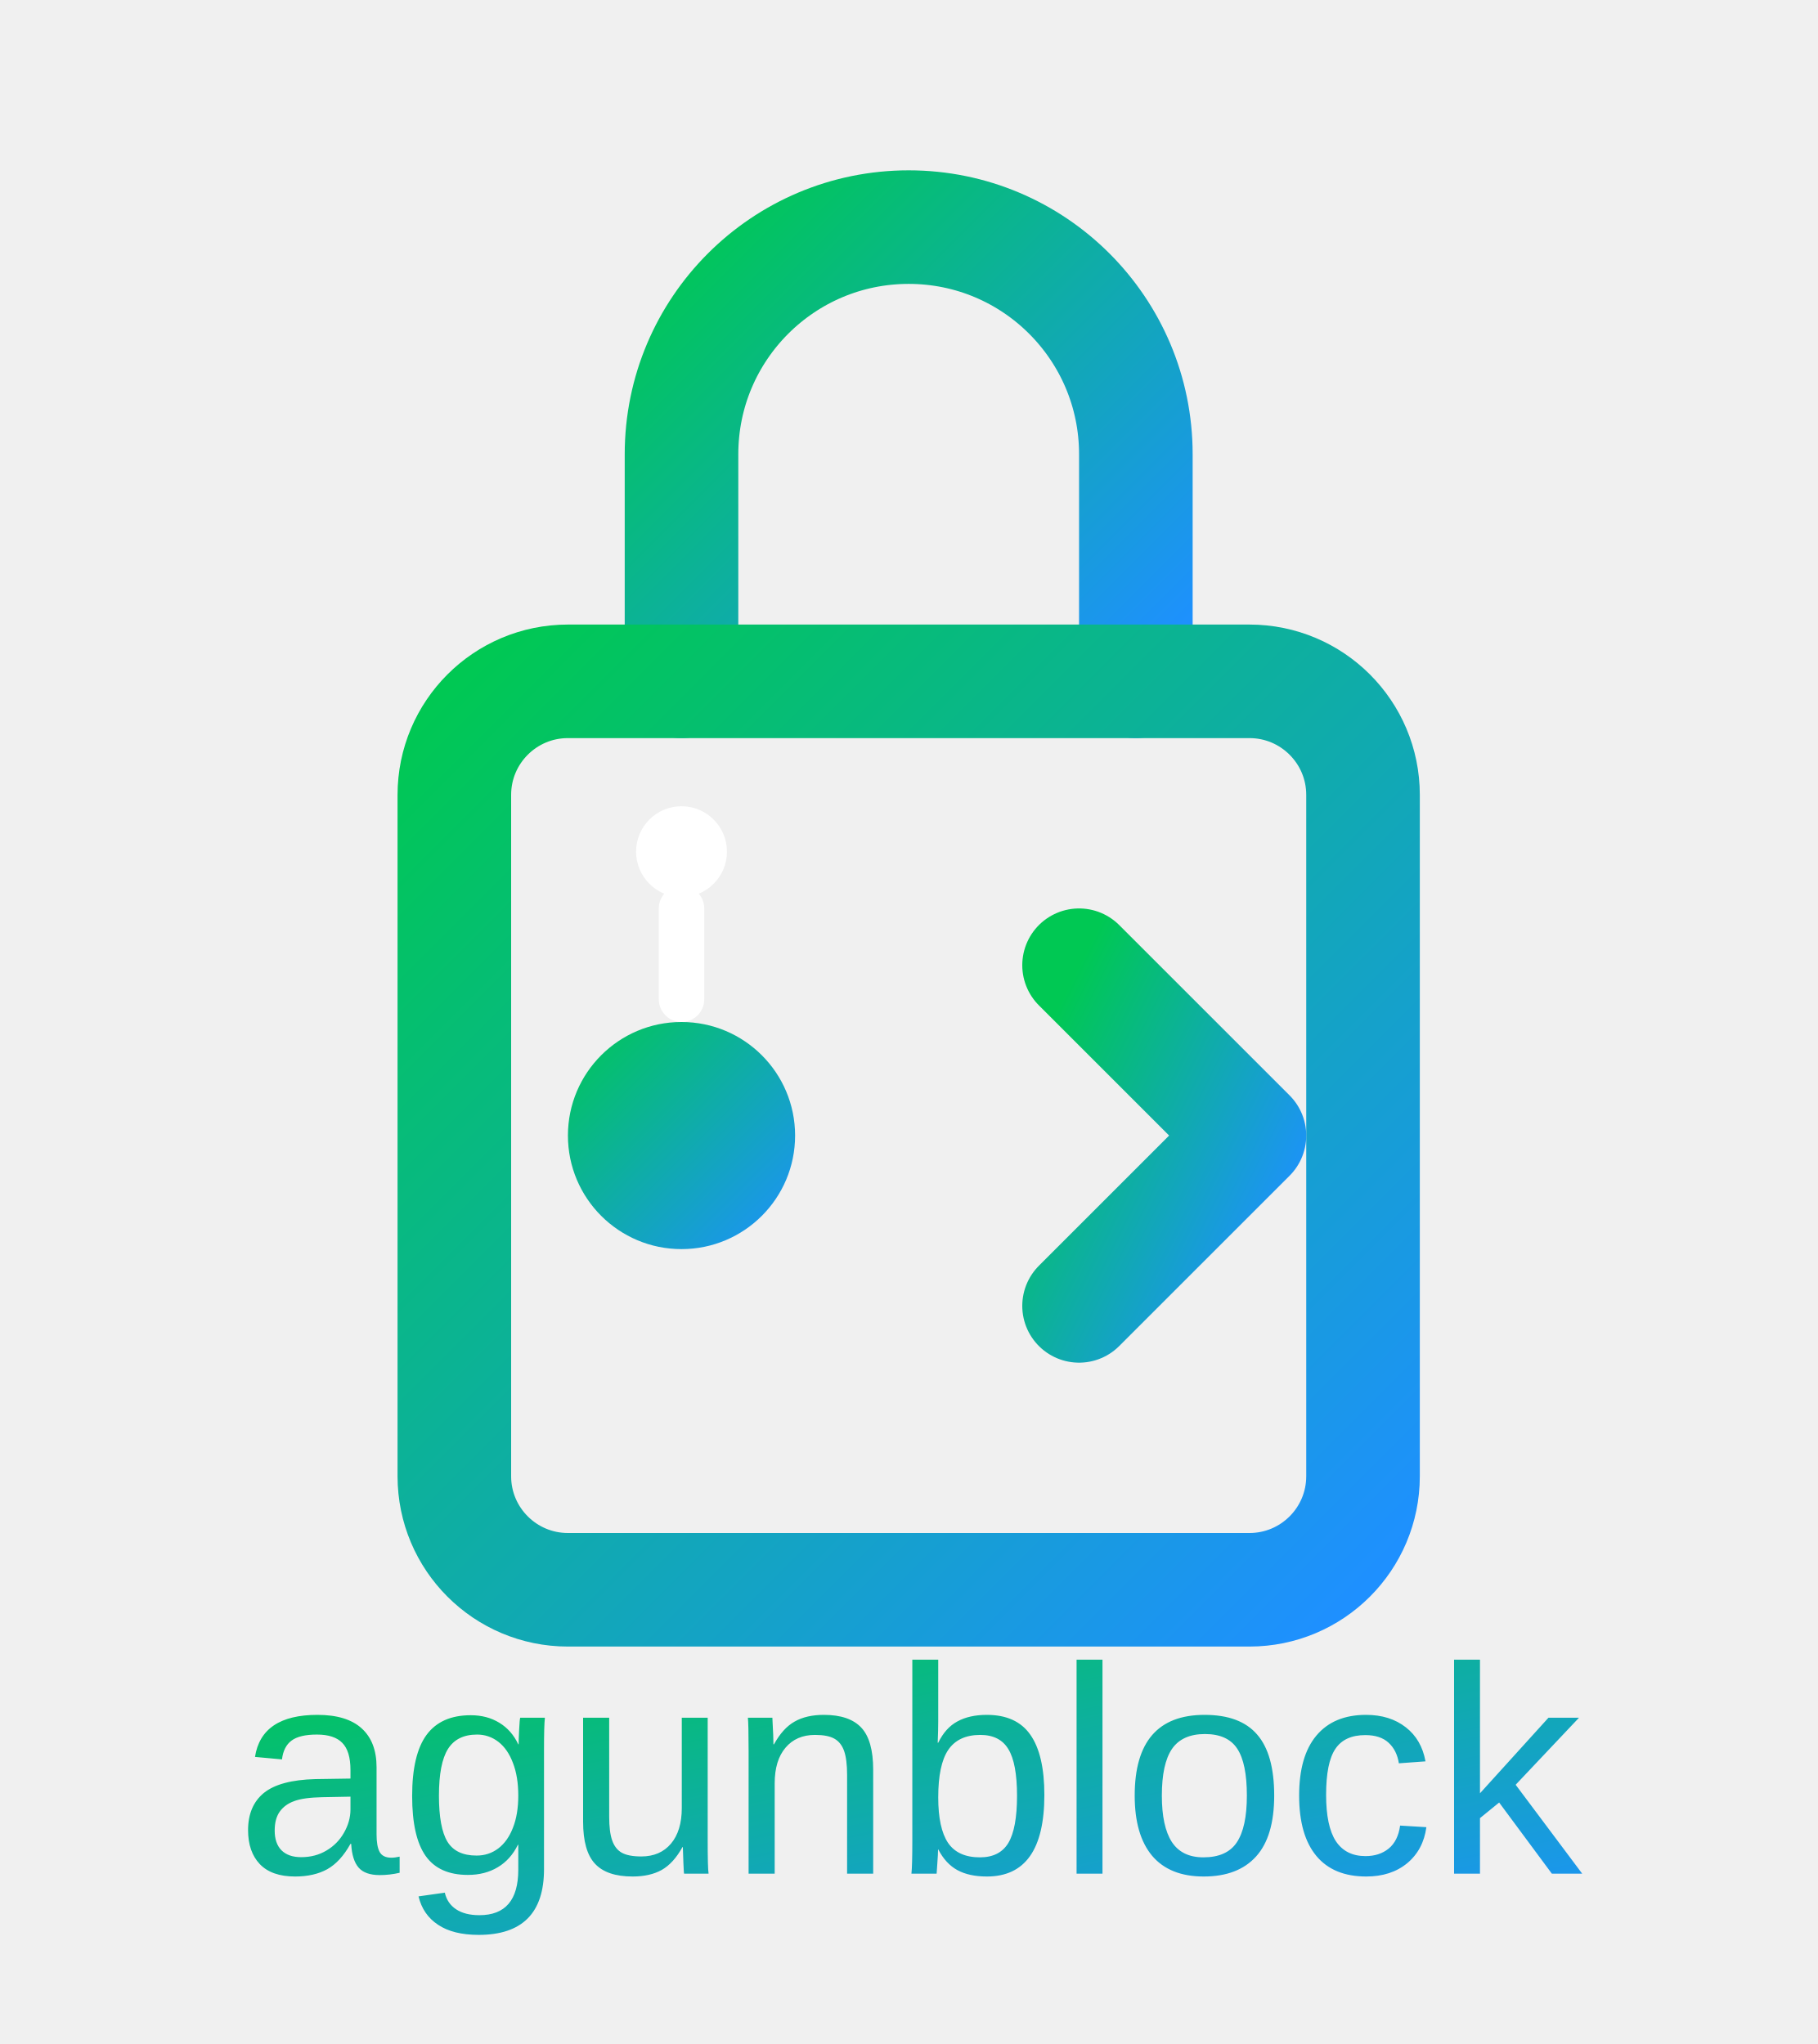
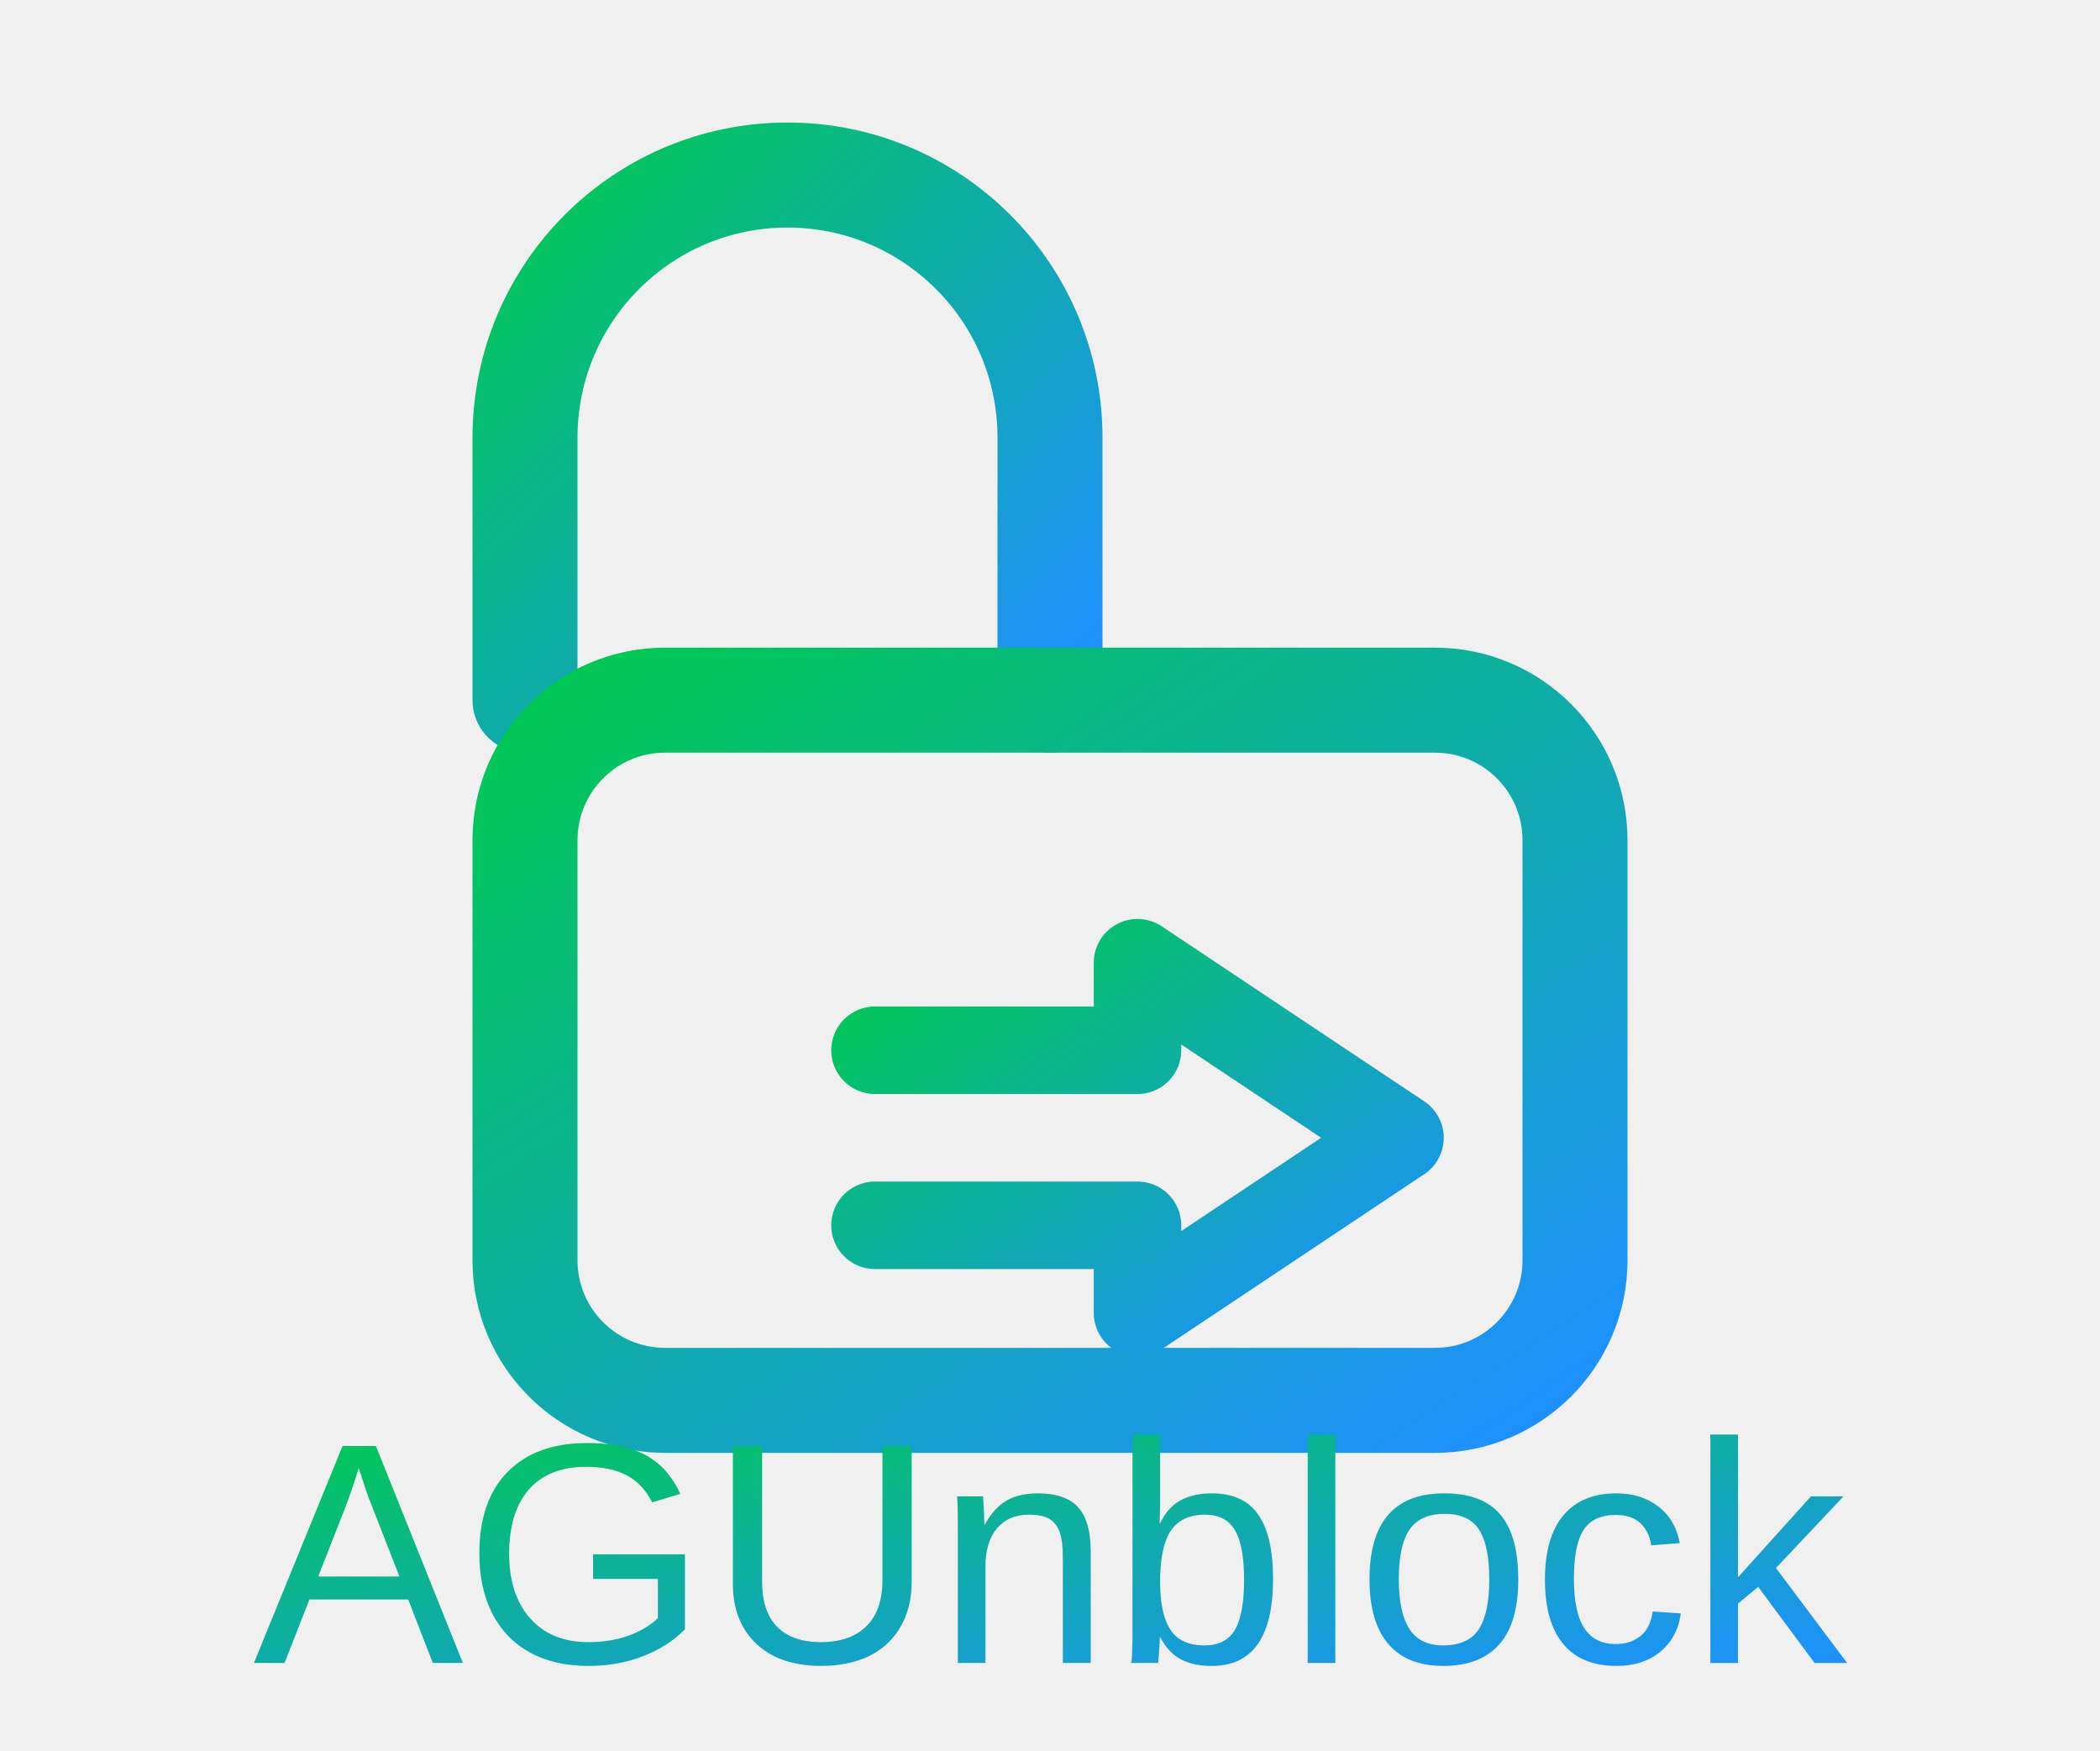
- <svg xmlns="http://www.w3.org/2000/svg" viewBox="0 0 160 180" fill="none">
+ <svg xmlns="http://www.w3.org/2000/svg" viewBox="0 0 120 100" fill="none">
  <defs>
    <linearGradient id="grad" x1="0%" y1="0%" x2="100%" y2="100%">
      <stop offset="0%" stop-color="#00c853" />
      <stop offset="100%" stop-color="#1e90ff" />
    </linearGradient>
  </defs>
-   <path d="M100 60 V40 A20 20 0 1 0 60 40 V60" stroke="url(#grad)" stroke-width="10" stroke-linecap="round" />
-   <rect x="40" y="60" width="80" height="80" rx="10" stroke="url(#grad)" stroke-width="10" />
-   <line x1="70" y1="100" x2="110" y2="100" stroke="url(#grad)" stroke-width="10" stroke-linecap="round" />
-   <polyline points="95,85 110,100 95,115" stroke="url(#grad)" stroke-width="10" stroke-linecap="round" stroke-linejoin="round" />
-   <circle cx="60" cy="100" r="10" fill="url(#grad)" />
-   <line x1="60" y1="88" x2="60" y2="80" stroke="#ffffff" stroke-width="4" stroke-linecap="round" />
-   <circle cx="60" cy="75" r="4" fill="#ffffff" />
-   <text x="80" y="165" text-anchor="middle" font-family="Segoe UI, Arial, sans-serif" font-size="26" fill="url(#grad)">
-     agunblock
+   <path d="M60 40 V25 A15 15 0 1 0 30 25 V40" stroke="url(#grad)" stroke-width="6" stroke-linecap="round" fill="none" />
+   <rect x="30" y="40" width="60" height="40" rx="8" stroke="url(#grad)" stroke-width="6" fill="none" />
+   <polyline points="50,60 65,60 65,55 80,65 65,75 65,70 50,70" stroke="url(#grad)" stroke-width="5" stroke-linecap="round" stroke-linejoin="round" fill="none" />
+   <text x="60" y="95" text-anchor="middle" font-family="Segoe UI, Arial, sans-serif" font-size="18" fill="url(#grad)">
+     AGUnblock
  </text>
</svg>
